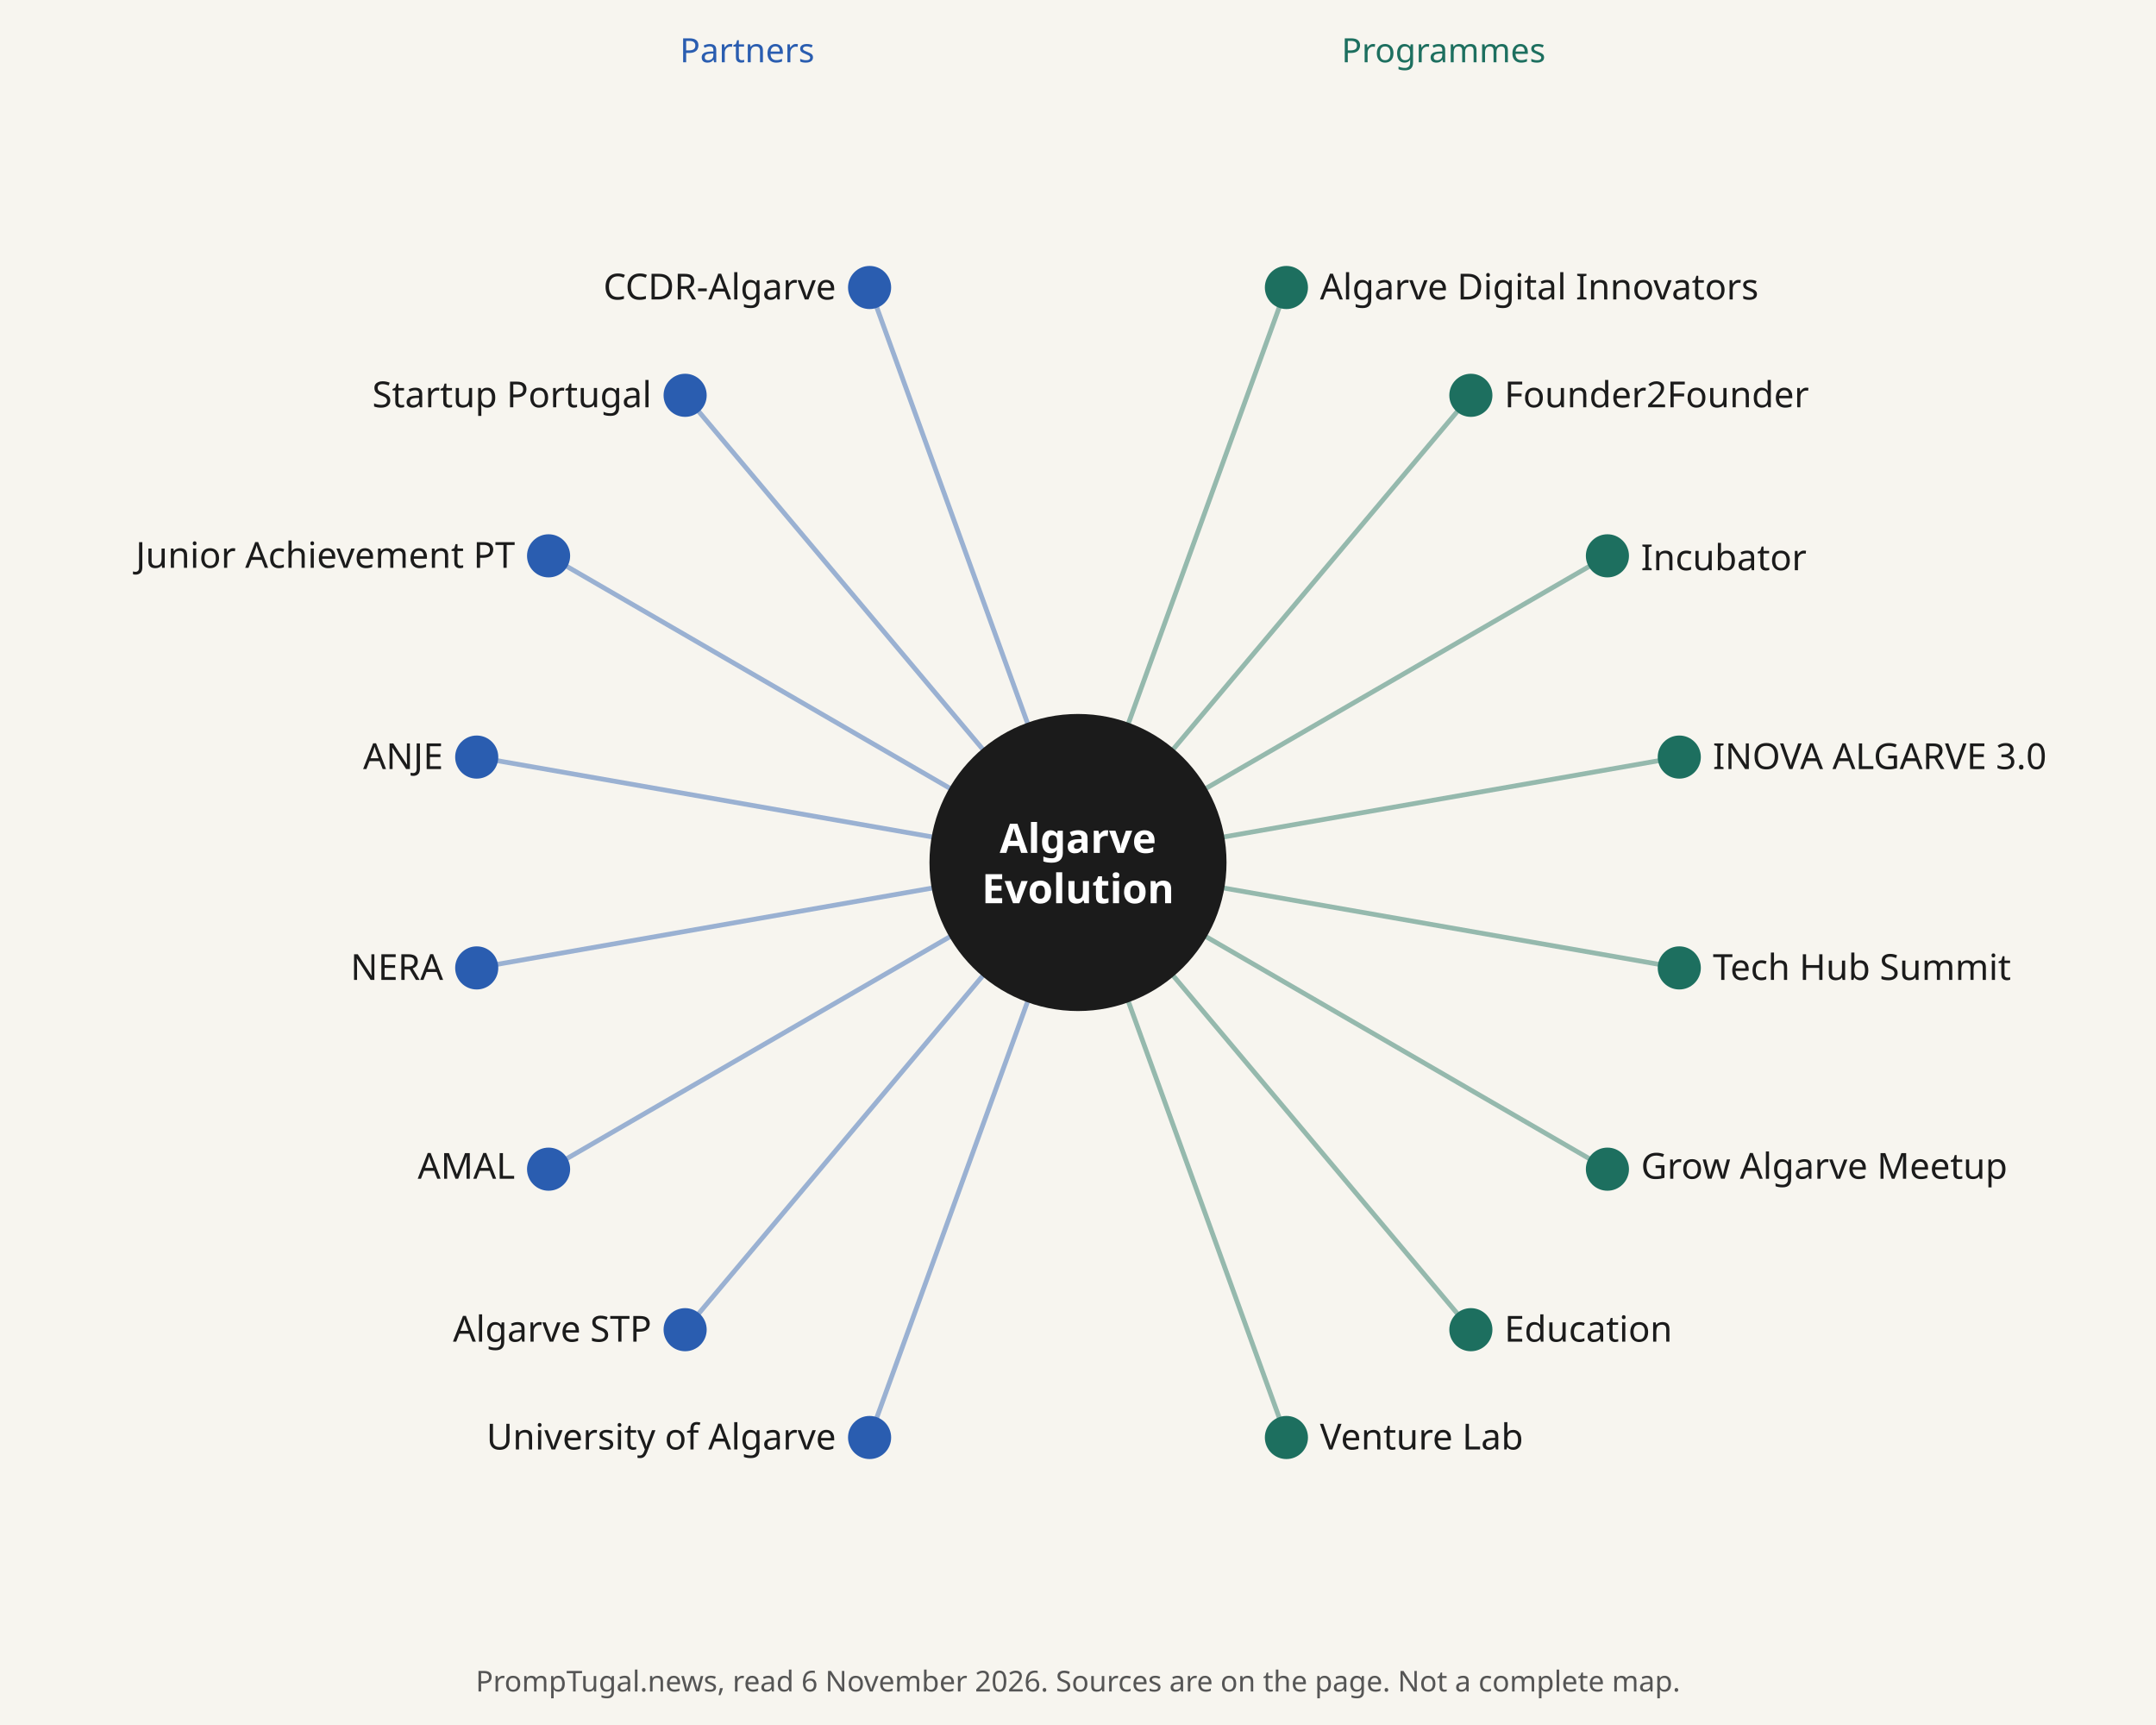
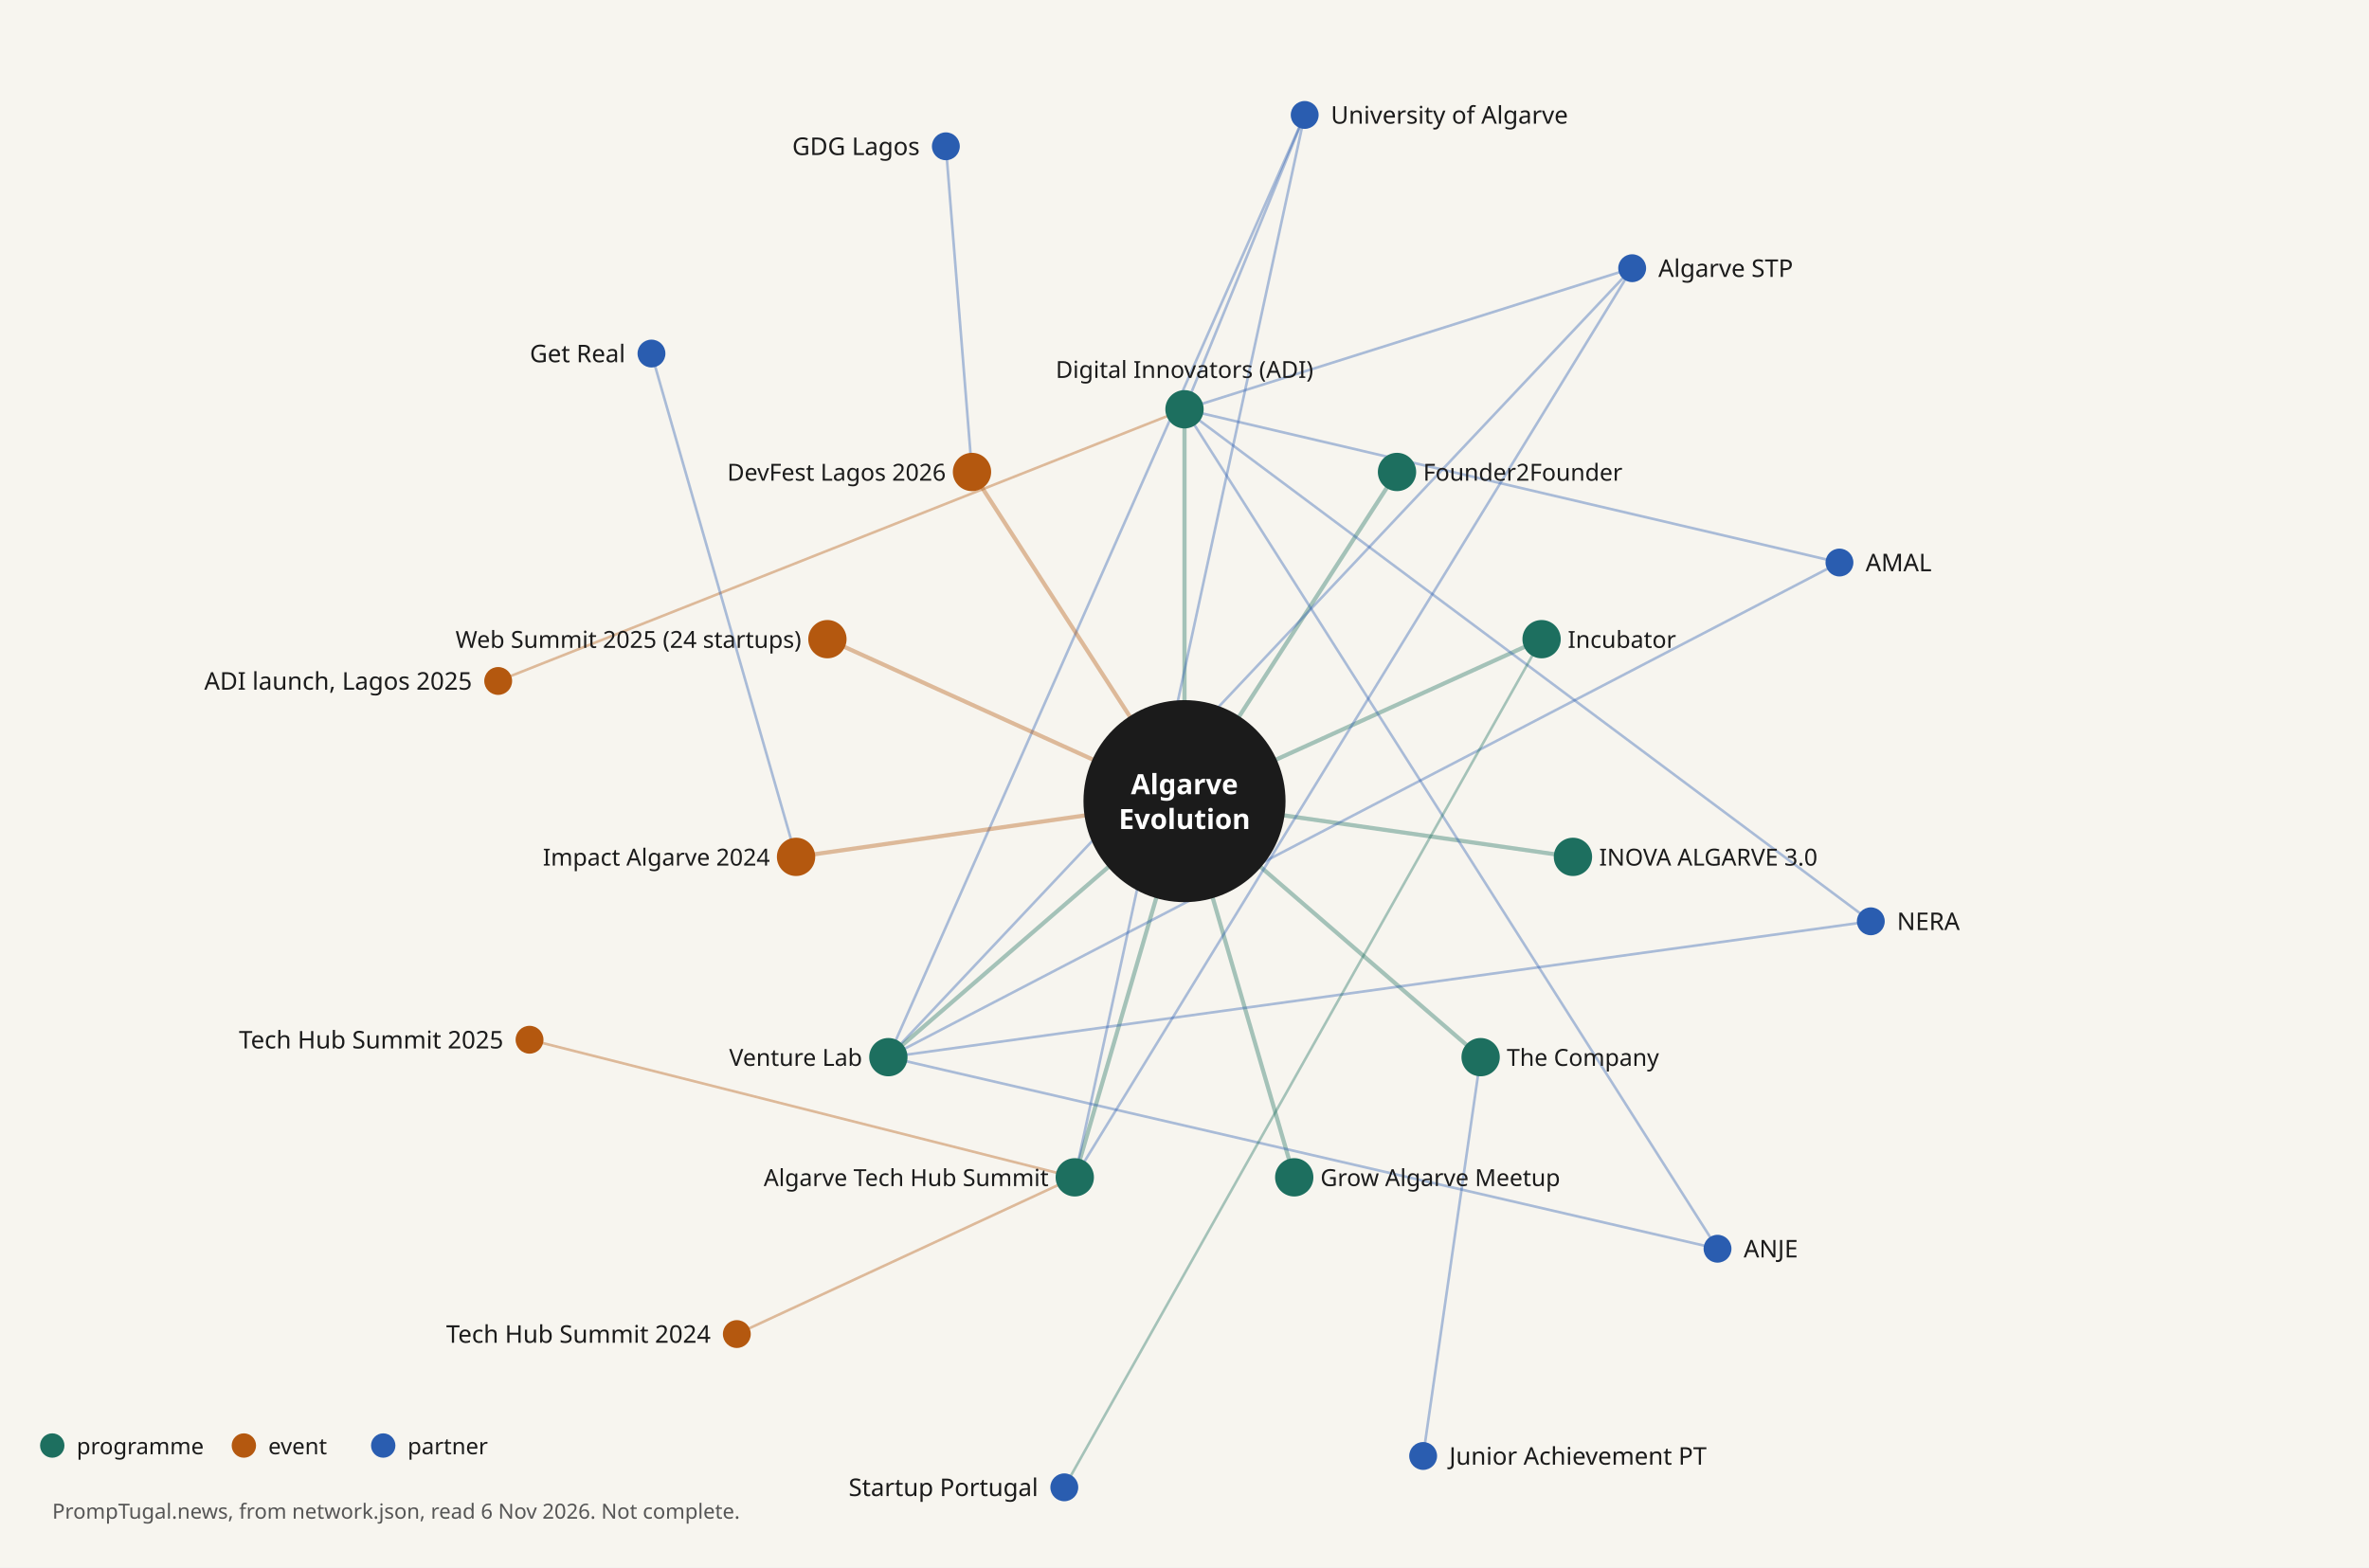
- <svg xmlns="http://www.w3.org/2000/svg" viewBox="0 0 900 720" width="900" height="720" role="img" aria-labelledby="t d">
-   <rect width="900" height="720" fill="#f7f5ef" />
+ <svg xmlns="http://www.w3.org/2000/svg" viewBox="0 0 1360 900" role="img" aria-labelledby="t d">
+   <rect width="1360" height="900" fill="#f7f5ef" />
  <style>text{font-family:system-ui,sans-serif;fill:#1b1b1b}</style>
-   <line x1="450.0" y1="360.0" x2="537" y2="120" stroke="#1d6f5f" stroke-opacity=".45" stroke-width="2" />
-   <line x1="450.0" y1="360.0" x2="614" y2="165" stroke="#1d6f5f" stroke-opacity=".45" stroke-width="2" />
-   <line x1="450.0" y1="360.0" x2="671" y2="232" stroke="#1d6f5f" stroke-opacity=".45" stroke-width="2" />
-   <line x1="450.0" y1="360.0" x2="701" y2="316" stroke="#1d6f5f" stroke-opacity=".45" stroke-width="2" />
-   <line x1="450.0" y1="360.0" x2="701" y2="404" stroke="#1d6f5f" stroke-opacity=".45" stroke-width="2" />
-   <line x1="450.0" y1="360.0" x2="671" y2="488" stroke="#1d6f5f" stroke-opacity=".45" stroke-width="2" />
-   <line x1="450.0" y1="360.0" x2="614" y2="555" stroke="#1d6f5f" stroke-opacity=".45" stroke-width="2" />
-   <line x1="450.0" y1="360.0" x2="537" y2="600" stroke="#1d6f5f" stroke-opacity=".45" stroke-width="2" />
-   <line x1="450.0" y1="360.0" x2="363" y2="600" stroke="#2a5db0" stroke-opacity=".45" stroke-width="2" />
-   <line x1="450.0" y1="360.0" x2="286" y2="555" stroke="#2a5db0" stroke-opacity=".45" stroke-width="2" />
-   <line x1="450.0" y1="360.0" x2="229" y2="488" stroke="#2a5db0" stroke-opacity=".45" stroke-width="2" />
-   <line x1="450.0" y1="360.0" x2="199" y2="404" stroke="#2a5db0" stroke-opacity=".45" stroke-width="2" />
-   <line x1="450.0" y1="360.0" x2="199" y2="316" stroke="#2a5db0" stroke-opacity=".45" stroke-width="2" />
-   <line x1="450.0" y1="360.0" x2="229" y2="232" stroke="#2a5db0" stroke-opacity=".45" stroke-width="2" />
-   <line x1="450.0" y1="360.0" x2="286" y2="165" stroke="#2a5db0" stroke-opacity=".45" stroke-width="2" />
-   <line x1="450.0" y1="360.0" x2="363" y2="120" stroke="#2a5db0" stroke-opacity=".45" stroke-width="2" />
-   <circle cx="537" cy="120" r="9" fill="#1d6f5f" />
-   <text x="551" y="125" font-size="15" text-anchor="start">Algarve Digital Innovators</text>
-   <circle cx="614" cy="165" r="9" fill="#1d6f5f" />
-   <text x="628" y="170" font-size="15" text-anchor="start">Founder2Founder</text>
-   <circle cx="671" cy="232" r="9" fill="#1d6f5f" />
-   <text x="685" y="238" font-size="15" text-anchor="start">Incubator</text>
-   <circle cx="701" cy="316" r="9" fill="#1d6f5f" />
-   <text x="715" y="321" font-size="15" text-anchor="start">INOVA ALGARVE 3.0</text>
-   <circle cx="701" cy="404" r="9" fill="#1d6f5f" />
-   <text x="715" y="409" font-size="15" text-anchor="start">Tech Hub Summit</text>
-   <circle cx="671" cy="488" r="9" fill="#1d6f5f" />
-   <text x="685" y="492" font-size="15" text-anchor="start">Grow Algarve Meetup</text>
-   <circle cx="614" cy="555" r="9" fill="#1d6f5f" />
-   <text x="628" y="560" font-size="15" text-anchor="start">Education</text>
-   <circle cx="537" cy="600" r="9" fill="#1d6f5f" />
-   <text x="551" y="605" font-size="15" text-anchor="start">Venture Lab</text>
-   <circle cx="363" cy="600" r="9" fill="#2a5db0" />
-   <text x="349" y="605" font-size="15" text-anchor="end">University of Algarve</text>
-   <circle cx="286" cy="555" r="9" fill="#2a5db0" />
-   <text x="272" y="560" font-size="15" text-anchor="end">Algarve STP</text>
-   <circle cx="229" cy="488" r="9" fill="#2a5db0" />
-   <text x="215" y="492" font-size="15" text-anchor="end">AMAL</text>
-   <circle cx="199" cy="404" r="9" fill="#2a5db0" />
-   <text x="185" y="409" font-size="15" text-anchor="end">NERA</text>
-   <circle cx="199" cy="316" r="9" fill="#2a5db0" />
-   <text x="185" y="321" font-size="15" text-anchor="end">ANJE</text>
-   <circle cx="229" cy="232" r="9" fill="#2a5db0" />
-   <text x="215" y="237" font-size="15" text-anchor="end">Junior Achievement PT</text>
-   <circle cx="286" cy="165" r="9" fill="#2a5db0" />
-   <text x="272" y="170" font-size="15" text-anchor="end">Startup Portugal</text>
-   <circle cx="363" cy="120" r="9" fill="#2a5db0" />
-   <text x="349" y="125" font-size="15" text-anchor="end">CCDR-Algarve</text>
-   <circle cx="450.0" cy="360.0" r="62" fill="#1b1b1b" />
-   <text x="450.0" y="356.0" font-size="17" font-weight="700" text-anchor="middle" style="fill:#fff">Algarve</text>
-   <text x="450.0" y="377.0" font-size="17" font-weight="700" text-anchor="middle" style="fill:#fff">Evolution</text>
-   <text x="560.0" y="26" font-size="14" fill="#1d6f5f" style="fill:#1d6f5f">Programmes</text>
-   <text x="340.0" y="26" font-size="14" text-anchor="end" style="fill:#2a5db0">Partners</text>
-   <text x="450.0" y="706" font-size="12" text-anchor="middle" style="fill:#555">PrompTugal.news, read 6 November 2026. Sources are on the page. Not a complete map.</text>
+   <line x1="680" y1="460" x2="680" y2="235" stroke="#1d6f5f" stroke-opacity=".38" stroke-width="2.4" />
+   <line x1="680" y1="460" x2="802" y2="271" stroke="#1d6f5f" stroke-opacity=".38" stroke-width="2.4" />
+   <line x1="680" y1="460" x2="885" y2="367" stroke="#1d6f5f" stroke-opacity=".38" stroke-width="2.4" />
+   <line x1="680" y1="460" x2="903" y2="492" stroke="#1d6f5f" stroke-opacity=".38" stroke-width="2.4" />
+   <line x1="680" y1="460" x2="850" y2="607" stroke="#1d6f5f" stroke-opacity=".38" stroke-width="2.4" />
+   <line x1="680" y1="460" x2="743" y2="676" stroke="#1d6f5f" stroke-opacity=".38" stroke-width="2.4" />
+   <line x1="680" y1="460" x2="617" y2="676" stroke="#1d6f5f" stroke-opacity=".38" stroke-width="2.4" />
+   <line x1="749" y1="66" x2="617" y2="676" stroke="#2a5db0" stroke-opacity=".38" stroke-width="1.5" />
+   <line x1="937" y1="154" x2="617" y2="676" stroke="#2a5db0" stroke-opacity=".38" stroke-width="1.5" />
+   <line x1="749" y1="66" x2="680" y2="235" stroke="#2a5db0" stroke-opacity=".38" stroke-width="1.5" />
+   <line x1="1056" y1="323" x2="680" y2="235" stroke="#2a5db0" stroke-opacity=".38" stroke-width="1.5" />
+   <line x1="937" y1="154" x2="680" y2="235" stroke="#2a5db0" stroke-opacity=".38" stroke-width="1.5" />
+   <line x1="1074" y1="529" x2="680" y2="235" stroke="#2a5db0" stroke-opacity=".38" stroke-width="1.5" />
+   <line x1="986" y1="717" x2="680" y2="235" stroke="#2a5db0" stroke-opacity=".38" stroke-width="1.5" />
+   <line x1="937" y1="154" x2="510" y2="607" stroke="#2a5db0" stroke-opacity=".38" stroke-width="1.5" />
+   <line x1="680" y1="460" x2="510" y2="607" stroke="#1d6f5f" stroke-opacity=".38" stroke-width="2.4" />
+   <line x1="749" y1="66" x2="510" y2="607" stroke="#2a5db0" stroke-opacity=".38" stroke-width="1.5" />
+   <line x1="1056" y1="323" x2="510" y2="607" stroke="#2a5db0" stroke-opacity=".38" stroke-width="1.5" />
+   <line x1="1074" y1="529" x2="510" y2="607" stroke="#2a5db0" stroke-opacity=".38" stroke-width="1.5" />
+   <line x1="986" y1="717" x2="510" y2="607" stroke="#2a5db0" stroke-opacity=".38" stroke-width="1.5" />
+   <line x1="817" y1="836" x2="850" y2="607" stroke="#2a5db0" stroke-opacity=".38" stroke-width="1.5" />
+   <line x1="885" y1="367" x2="611" y2="854" stroke="#1d6f5f" stroke-opacity=".38" stroke-width="1.5" />
+   <line x1="423" y1="766" x2="617" y2="676" stroke="#b4580f" stroke-opacity=".38" stroke-width="1.5" />
+   <line x1="304" y1="597" x2="617" y2="676" stroke="#b4580f" stroke-opacity=".38" stroke-width="1.5" />
+   <line x1="286" y1="391" x2="680" y2="235" stroke="#b4580f" stroke-opacity=".38" stroke-width="1.5" />
+   <line x1="680" y1="460" x2="457" y2="492" stroke="#b4580f" stroke-opacity=".38" stroke-width="2.4" />
+   <line x1="374" y1="203" x2="457" y2="492" stroke="#2a5db0" stroke-opacity=".38" stroke-width="1.5" />
+   <line x1="680" y1="460" x2="475" y2="367" stroke="#b4580f" stroke-opacity=".38" stroke-width="2.4" />
+   <line x1="680" y1="460" x2="558" y2="271" stroke="#b4580f" stroke-opacity=".38" stroke-width="2.4" />
+   <line x1="543" y1="84" x2="558" y2="271" stroke="#2a5db0" stroke-opacity=".38" stroke-width="1.5" />
+   <circle cx="680" cy="235" r="11" fill="#1d6f5f" />
+   <text x="680" y="217" font-size="13.5" text-anchor="middle">Digital Innovators (ADI)</text>
+   <circle cx="802" cy="271" r="11" fill="#1d6f5f" />
+   <text x="817" y="276" font-size="13.5" text-anchor="start">Founder2Founder</text>
+   <circle cx="885" cy="367" r="11" fill="#1d6f5f" />
+   <text x="900" y="372" font-size="13.5" text-anchor="start">Incubator</text>
+   <circle cx="903" cy="492" r="11" fill="#1d6f5f" />
+   <text x="918" y="497" font-size="13.5" text-anchor="start">INOVA ALGARVE 3.0</text>
+   <circle cx="850" cy="607" r="11" fill="#1d6f5f" />
+   <text x="865" y="612" font-size="13.5" text-anchor="start">The Company</text>
+   <circle cx="743" cy="676" r="11" fill="#1d6f5f" />
+   <text x="758" y="681" font-size="13.5" text-anchor="start">Grow Algarve Meetup</text>
+   <circle cx="617" cy="676" r="11" fill="#1d6f5f" />
+   <text x="602" y="681" font-size="13.5" text-anchor="end">Algarve Tech Hub Summit</text>
+   <circle cx="749" cy="66" r="8" fill="#2a5db0" />
+   <text x="764" y="71" font-size="14" text-anchor="start">University of Algarve</text>
+   <circle cx="937" cy="154" r="8" fill="#2a5db0" />
+   <text x="952" y="159" font-size="14" text-anchor="start">Algarve STP</text>
+   <circle cx="1056" cy="323" r="8" fill="#2a5db0" />
+   <text x="1071" y="328" font-size="14" text-anchor="start">AMAL</text>
+   <circle cx="1074" cy="529" r="8" fill="#2a5db0" />
+   <text x="1089" y="534" font-size="14" text-anchor="start">NERA</text>
+   <circle cx="986" cy="717" r="8" fill="#2a5db0" />
+   <text x="1001" y="722" font-size="14" text-anchor="start">ANJE</text>
+   <circle cx="510" cy="607" r="11" fill="#1d6f5f" />
+   <text x="495" y="612" font-size="13.5" text-anchor="end">Venture Lab</text>
+   <circle cx="817" cy="836" r="8" fill="#2a5db0" />
+   <text x="832" y="841" font-size="14" text-anchor="start">Junior Achievement PT</text>
+   <circle cx="611" cy="854" r="8" fill="#2a5db0" />
+   <text x="596" y="859" font-size="14" text-anchor="end">Startup Portugal</text>
+   <circle cx="423" cy="766" r="8" fill="#b4580f" />
+   <text x="408" y="771" font-size="14" text-anchor="end">Tech Hub Summit 2024</text>
+   <circle cx="304" cy="597" r="8" fill="#b4580f" />
+   <text x="289" y="602" font-size="14" text-anchor="end">Tech Hub Summit 2025</text>
+   <circle cx="286" cy="391" r="8" fill="#b4580f" />
+   <text x="271" y="396" font-size="14" text-anchor="end">ADI launch, Lagos 2025</text>
+   <circle cx="457" cy="492" r="11" fill="#b4580f" />
+   <text x="442" y="497" font-size="13.5" text-anchor="end">Impact Algarve 2024</text>
+   <circle cx="374" cy="203" r="8" fill="#2a5db0" />
+   <text x="359" y="208" font-size="14" text-anchor="end">Get Real</text>
+   <circle cx="475" cy="367" r="11" fill="#b4580f" />
+   <text x="460" y="372" font-size="13.5" text-anchor="end">Web Summit 2025 (24 startups)</text>
+   <circle cx="558" cy="271" r="11" fill="#b4580f" />
+   <text x="543" y="276" font-size="13.5" text-anchor="end">DevFest Lagos 2026</text>
+   <circle cx="543" cy="84" r="8" fill="#2a5db0" />
+   <text x="528" y="89" font-size="14" text-anchor="end">GDG Lagos</text>
+   <circle cx="680" cy="460" r="58" fill="#1b1b1b" />
+   <text x="680" y="456" font-size="16" font-weight="700" text-anchor="middle" style="fill:#fff">Algarve</text>
+   <text x="680" y="476" font-size="16" font-weight="700" text-anchor="middle" style="fill:#fff">Evolution</text>
+   <g font-size="13">
+     <circle cx="30" cy="830" r="7" fill="#1d6f5f" />
+     <text x="44" y="835">programme</text>
+     <circle cx="140" cy="830" r="7" fill="#b4580f" />
+     <text x="154" y="835">event</text>
+     <circle cx="220" cy="830" r="7" fill="#2a5db0" />
+     <text x="234" y="835">partner</text>
+   </g>
+   <text x="30" y="872" font-size="12" style="fill:#555">PrompTugal.news, from network.json, read 6 Nov 2026. Not complete.</text>
</svg>
